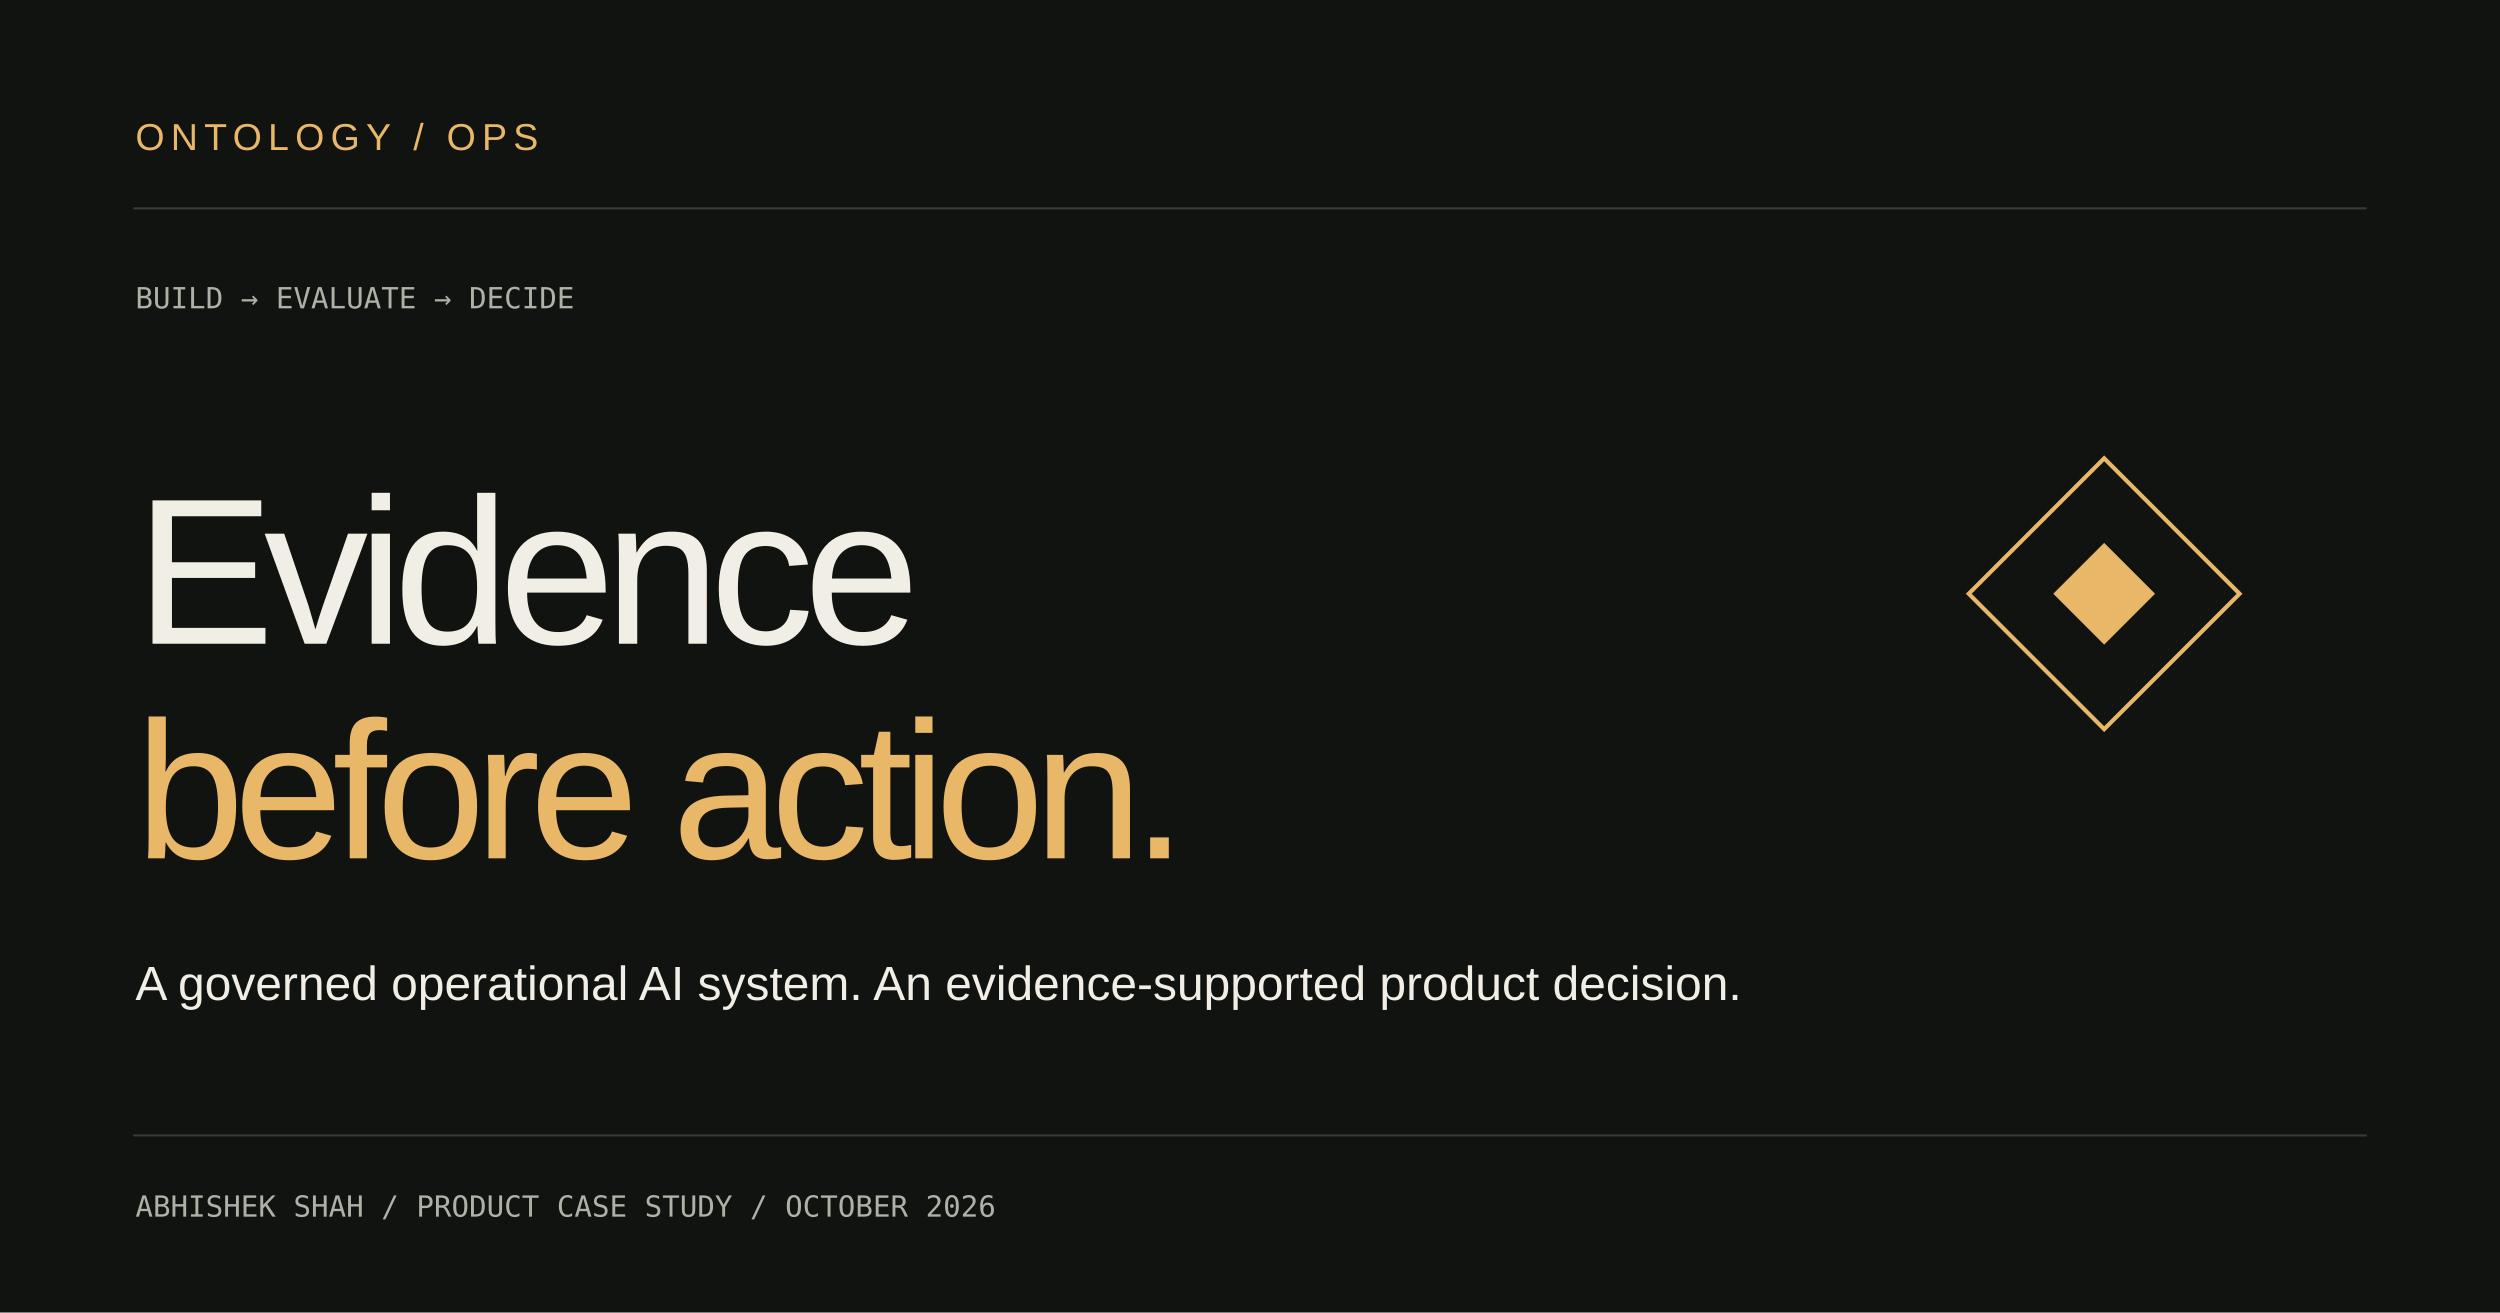
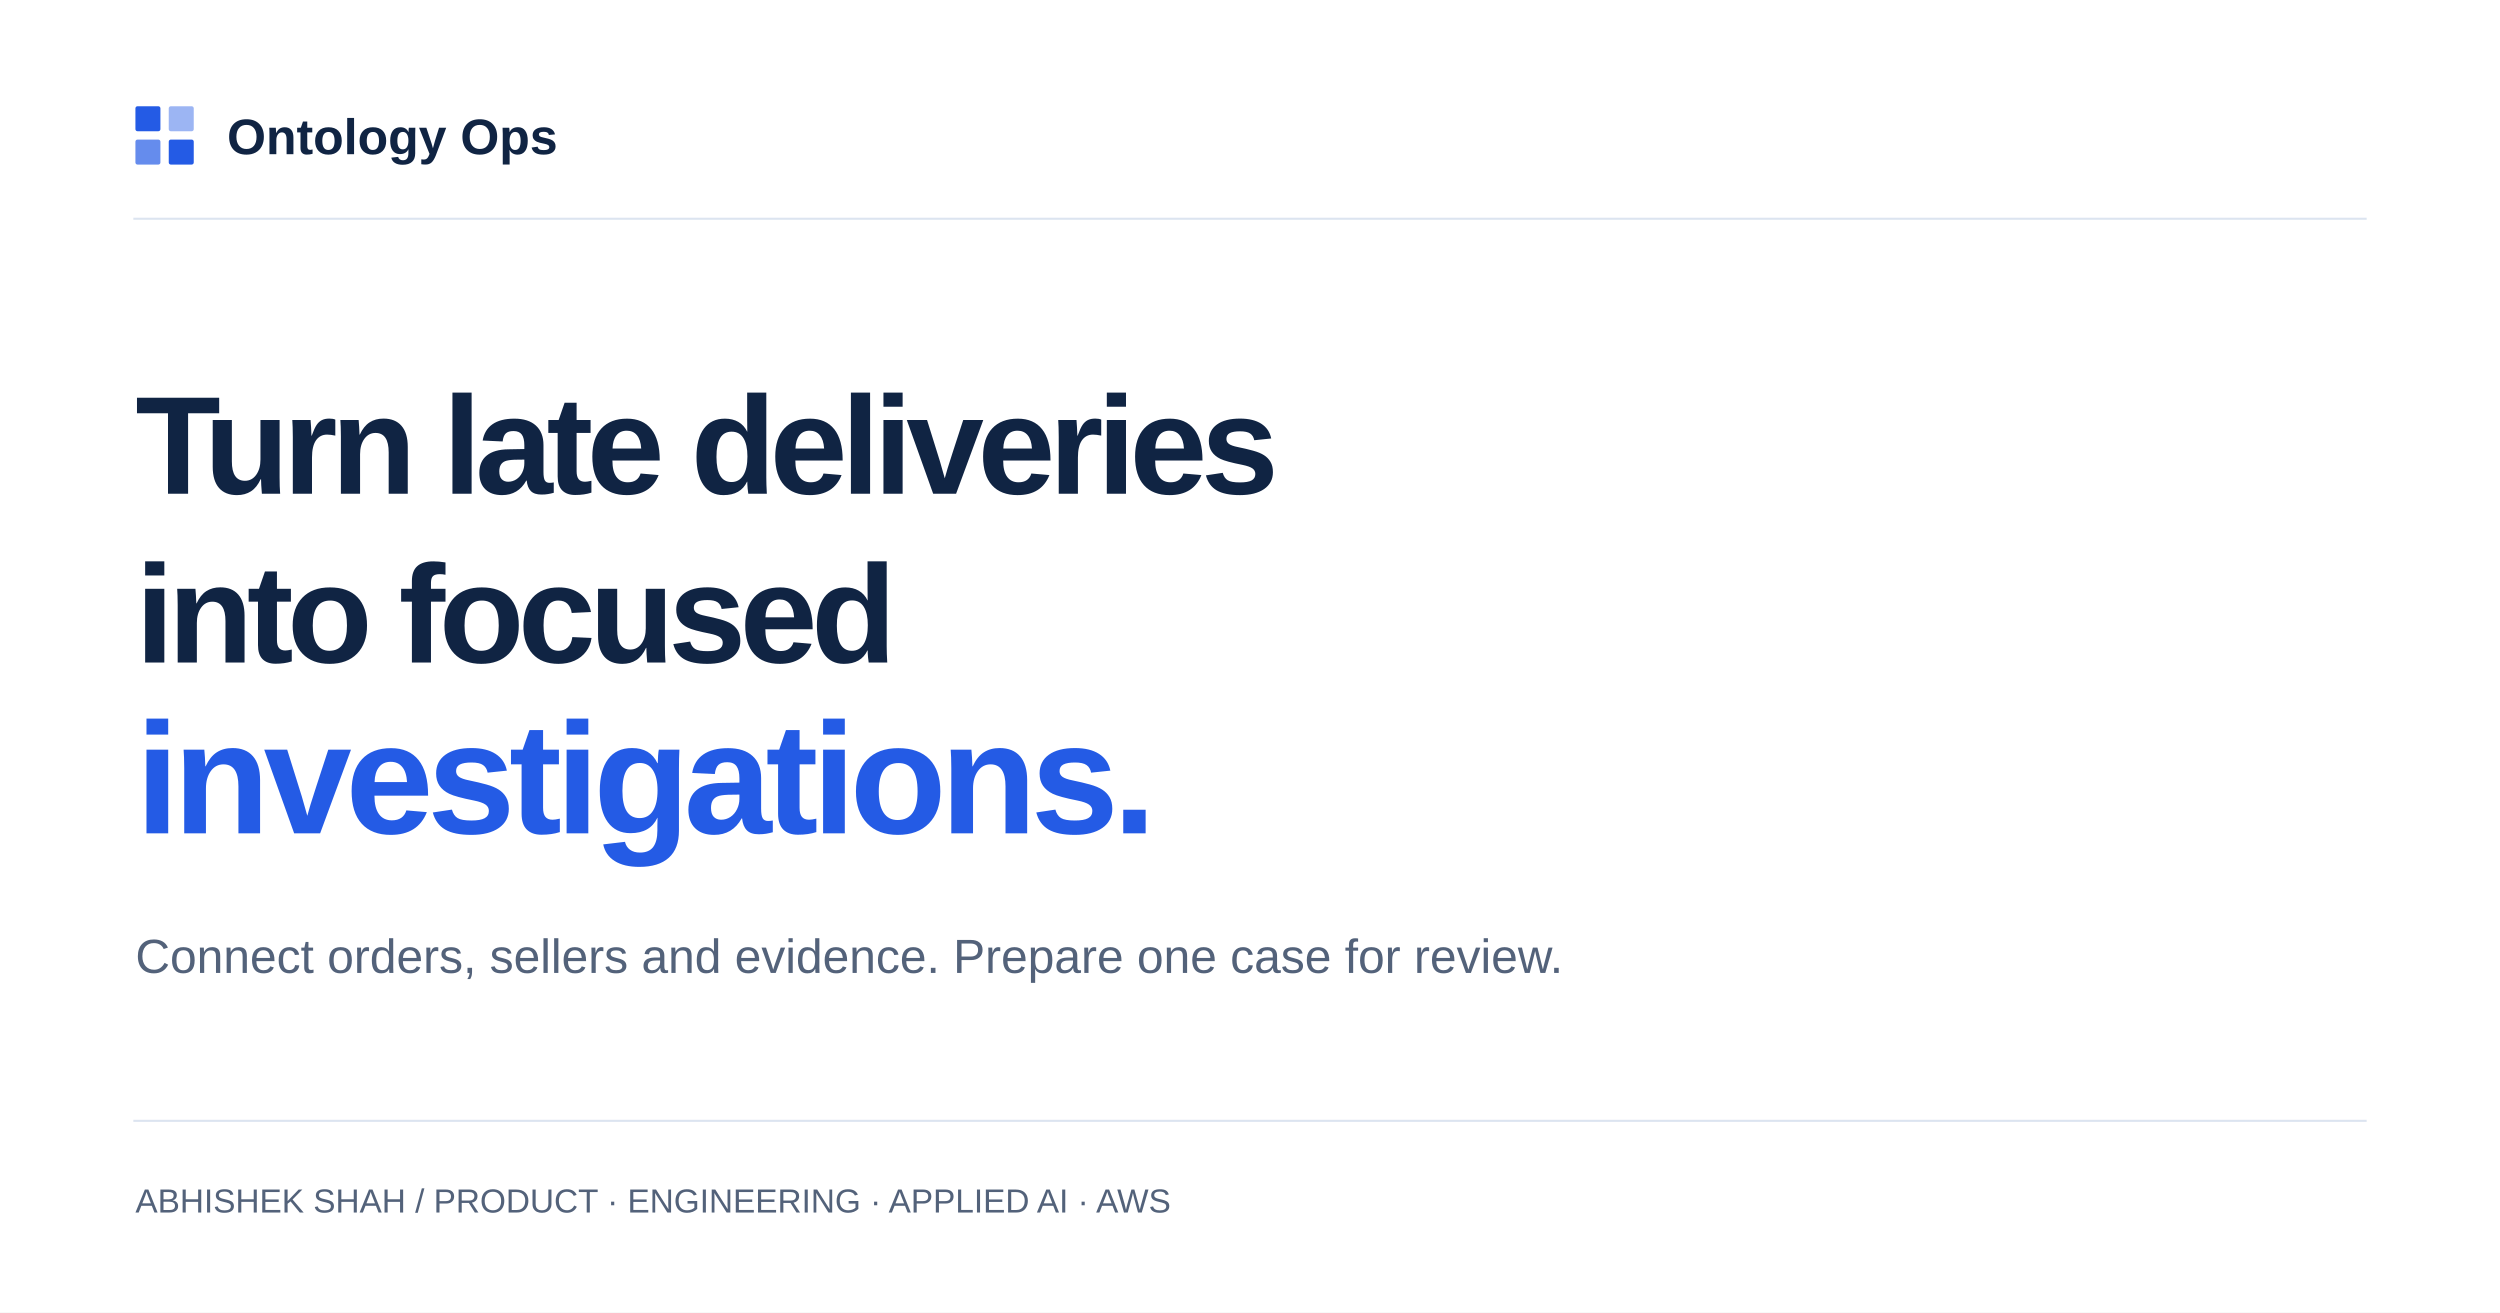
<svg xmlns="http://www.w3.org/2000/svg" width="1200" height="630" viewBox="0 0 1200 630">
-   <rect width="1200" height="630" fill="#111311" />
-   <path d="M64 100h1072M64 545h1072" stroke="#373c33" />
-   <g fill="#e9b768" font-family="Arial,sans-serif">
-     <text x="65" y="72" font-size="18" letter-spacing="3">ONTOLOGY / OPS</text>
-     <text x="65" y="412" font-size="94" letter-spacing="-5">before action.</text>
+   <rect width="1200" height="630" fill="#fff" />
+   <path d="M64 105h1072M64 538h1072" stroke="#dce4f0" />
+   <g fill="#245be5">
+     <rect x="65" y="51" width="12" height="12" rx="1" />
+     <rect x="81" y="51" width="12" height="12" rx="1" opacity=".45" />
+     <rect x="65" y="67" width="12" height="12" rx="1" opacity=".7" />
+     <rect x="81" y="67" width="12" height="12" rx="1" />
  </g>
-   <g fill="#f1eee5" font-family="Arial,sans-serif">
-     <text x="65" y="309" font-size="100" letter-spacing="-5">Evidence</text>
-     <text x="65" y="480" font-size="23">A governed operational AI system. An evidence-supported product decision.</text>
+   <g fill="#102443" font-family="Arial,sans-serif">
+     <text x="109" y="74" font-size="24" font-weight="600">Ontology Ops</text>
+     <text x="65" y="237" font-size="67" font-weight="600" letter-spacing="-3">Turn late deliveries</text>
+     <text x="65" y="318" font-size="67" font-weight="600" letter-spacing="-3">into focused</text>
  </g>
-   <g fill="#adb1a6" font-family="monospace" font-size="14">
-     <text x="65" y="148">BUILD → EVALUATE → DECIDE</text>
-     <text x="65" y="584">ABHISHEK SHAH / PRODUCT CASE STUDY / OCTOBER 2026</text>
-   </g>
-   <g transform="translate(1010 285)" stroke="#e9b768" fill="none" stroke-width="2">
-     <path d="m0-65 65 65L0 65-65 0Z" />
-     <path d="m0-23 23 23L0 23-23 0Z" fill="#e9b768" />
+   <text x="65" y="400" fill="#245be5" font-family="Arial,sans-serif" font-size="76" font-weight="600" letter-spacing="-3">investigations.</text>
+   <g fill="#53627a" font-family="Arial,sans-serif">
+     <text x="65" y="467" font-size="23">Connect orders, sellers and evidence. Prepare one case for review.</text>
+     <text x="65" y="582" font-size="16">ABHISHEK SHAH / PRODUCT · ENGINEERING · APPLIED AI · AWS</text>
  </g>
</svg>
